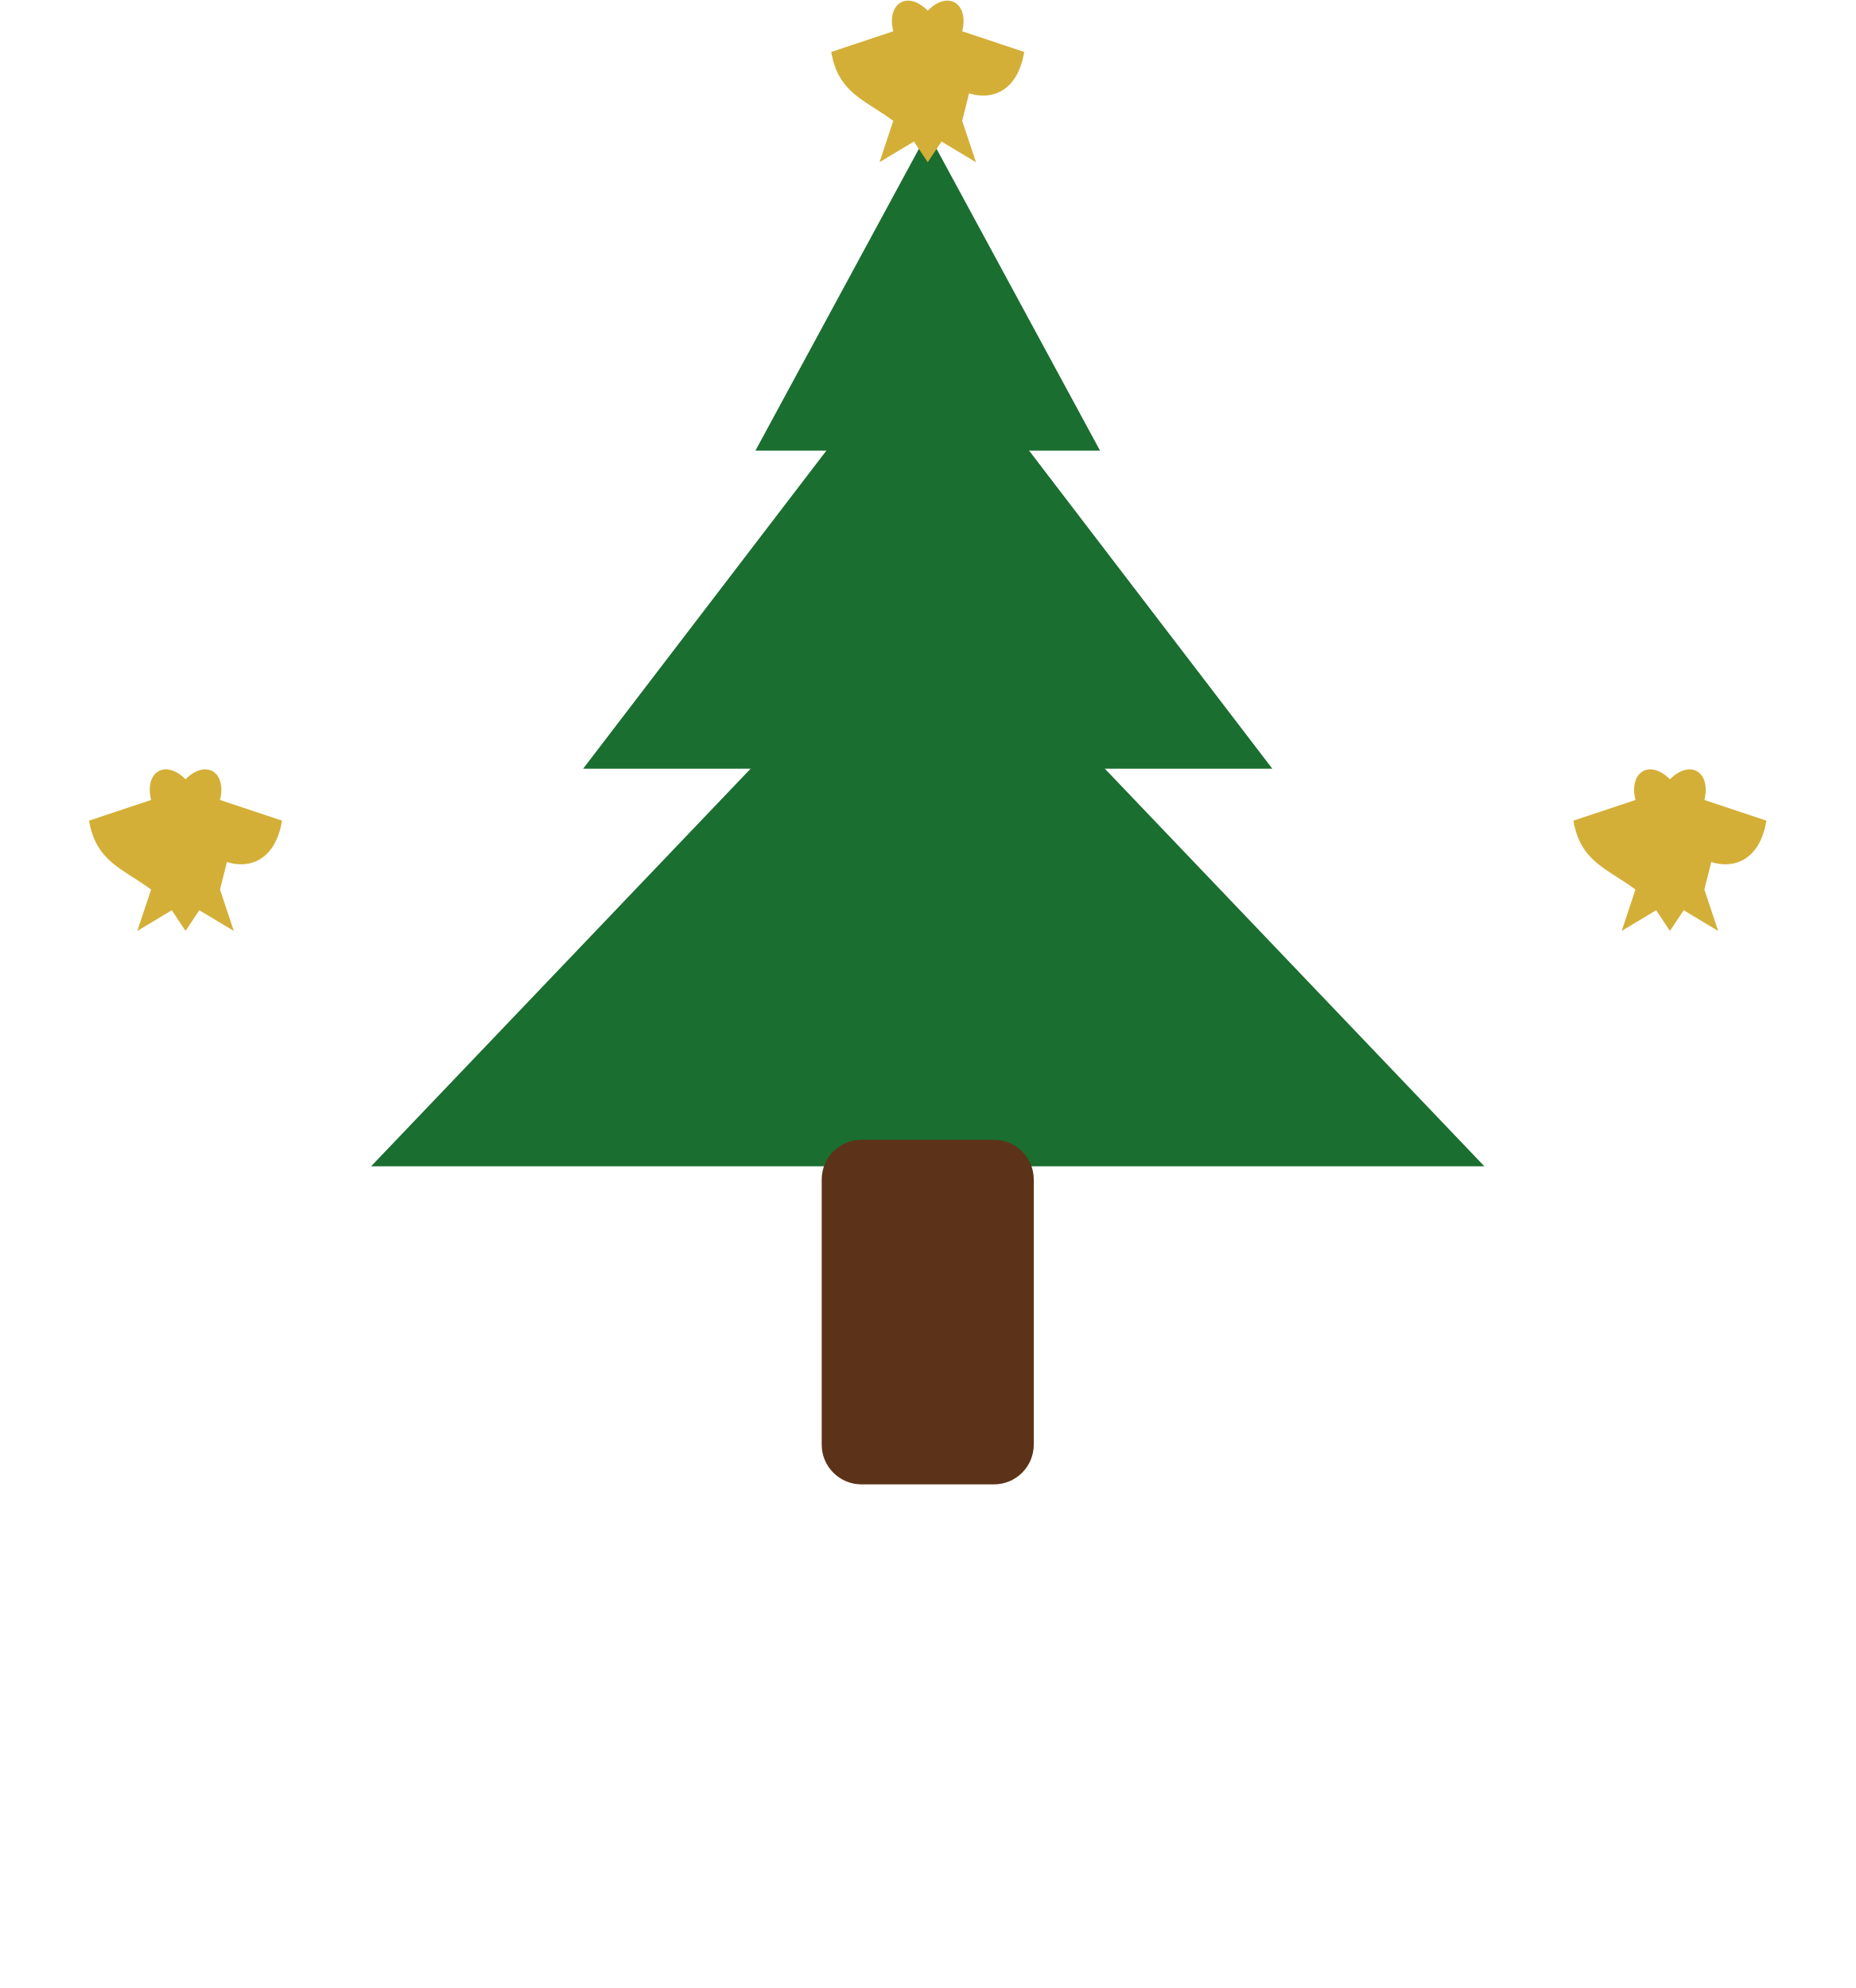
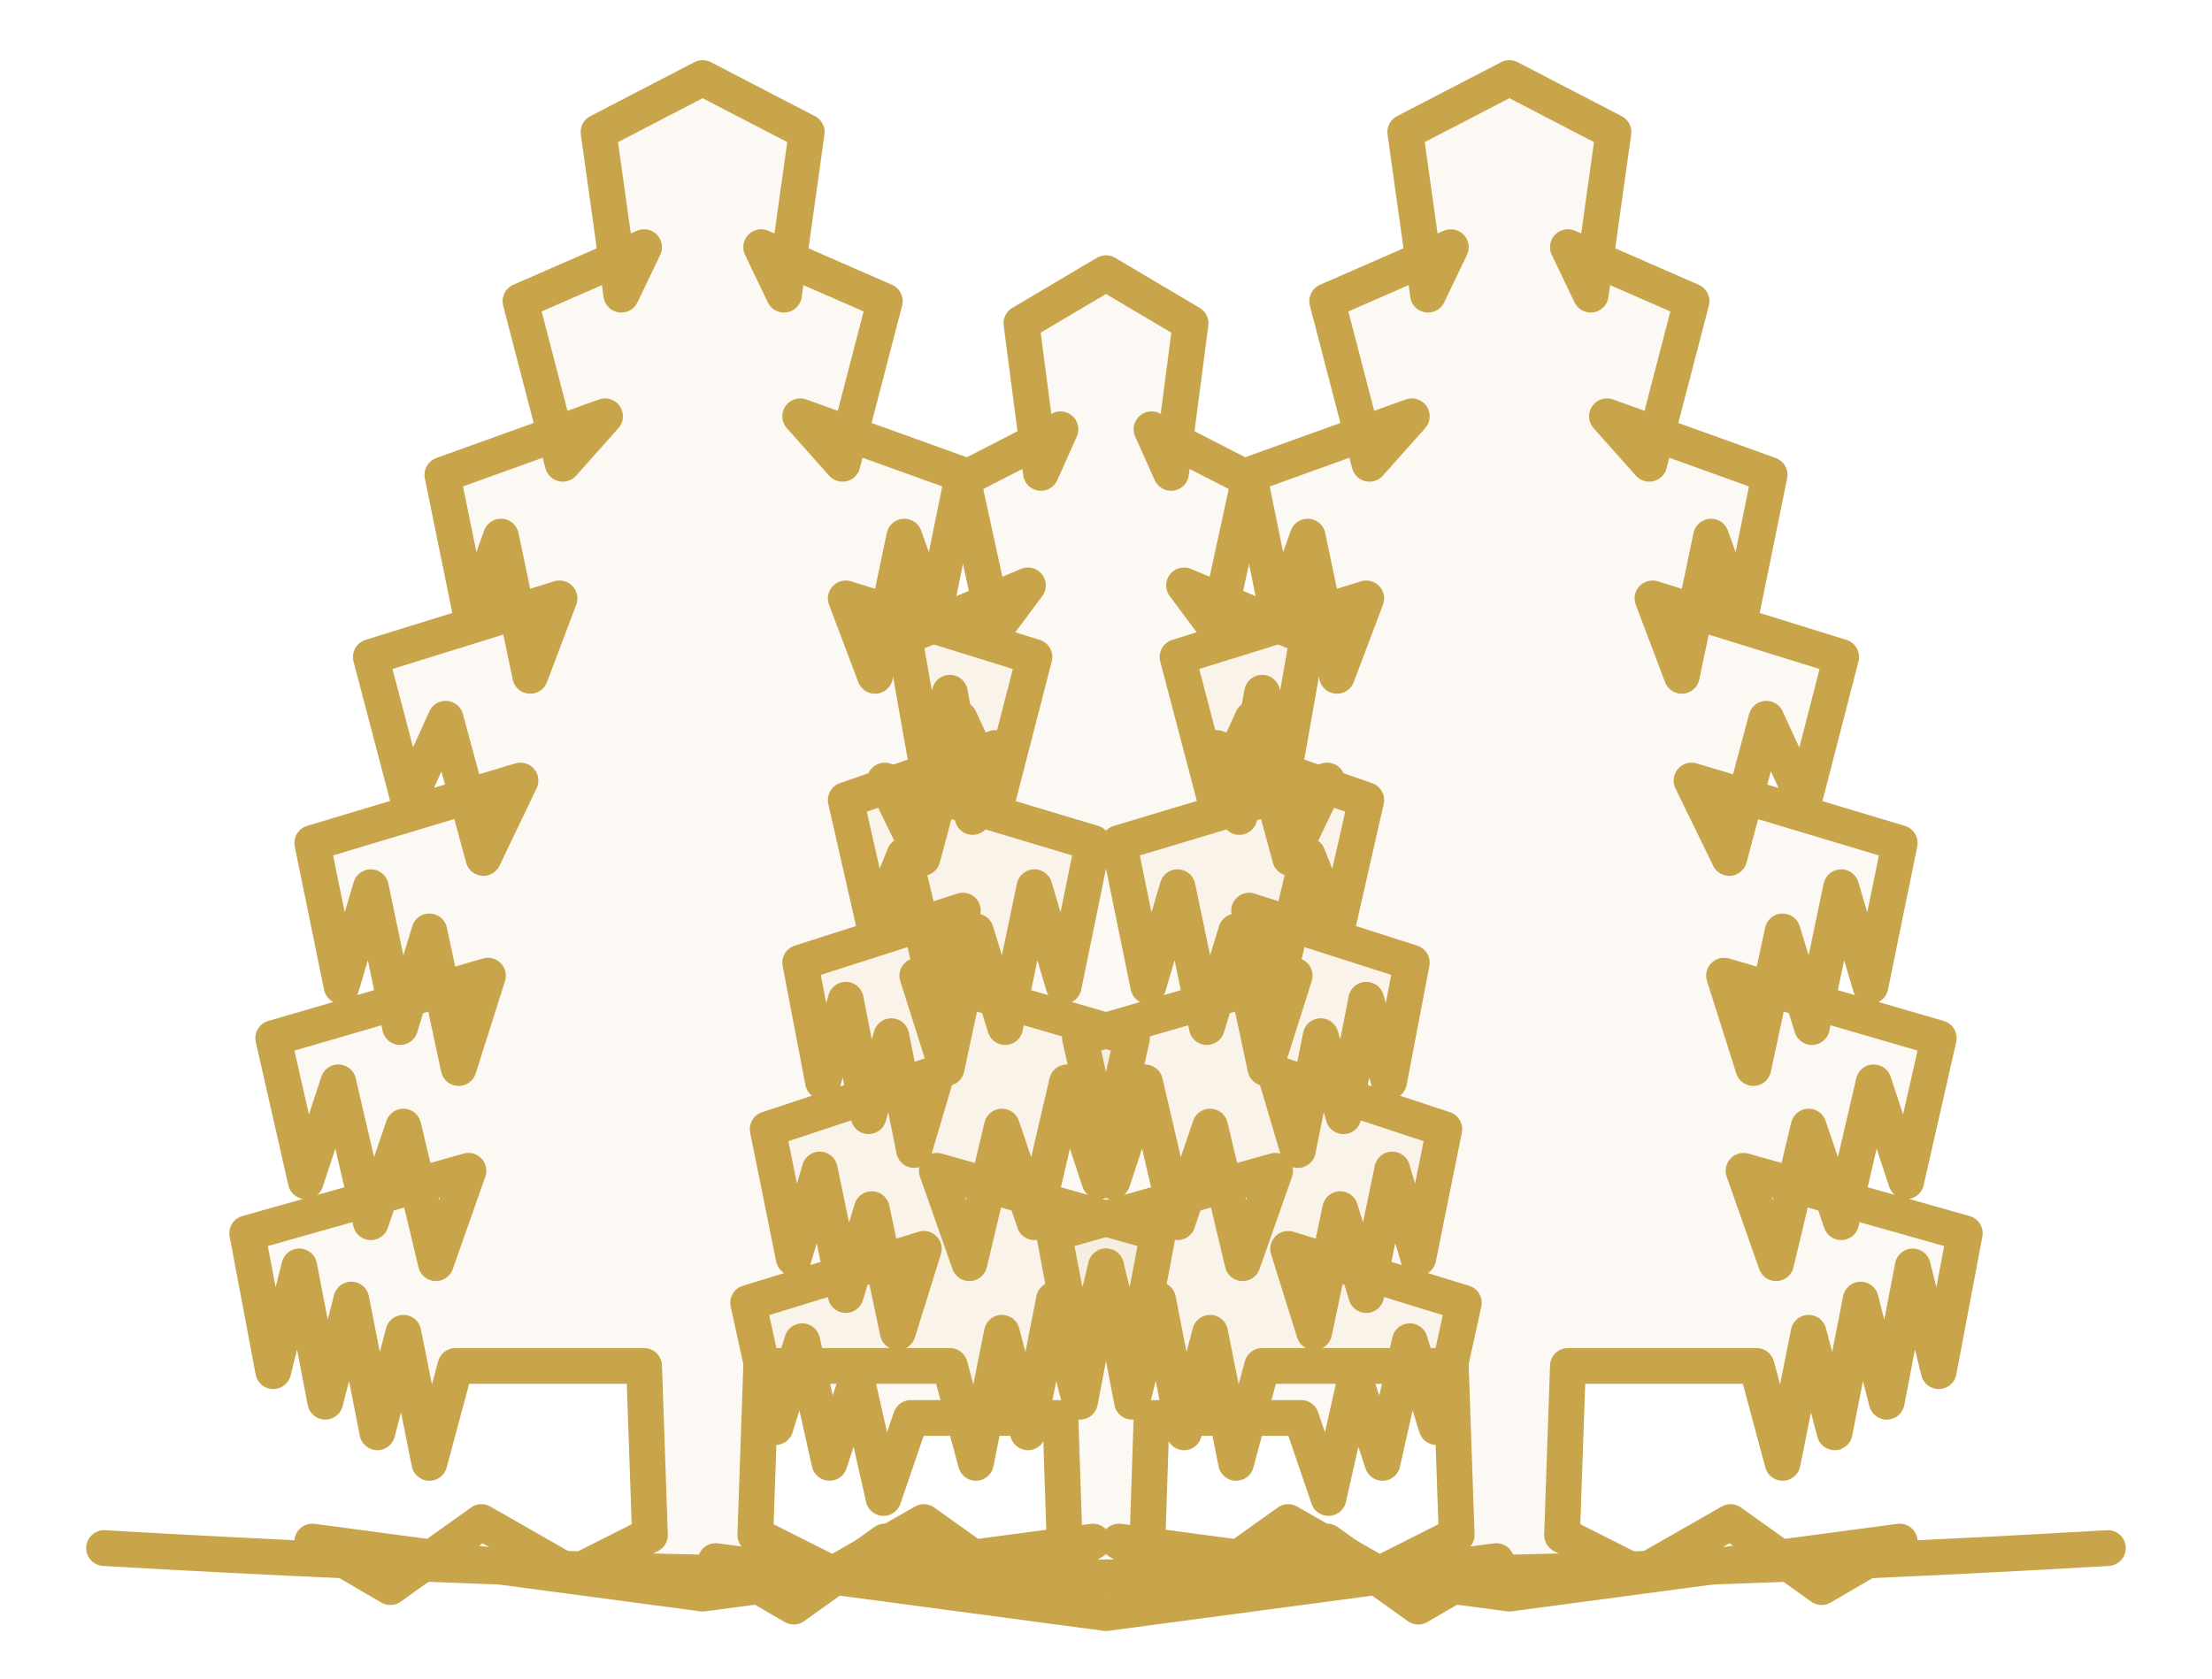
- <svg xmlns="http://www.w3.org/2000/svg" viewBox="0 0 140 150">
-   <polygon points="70,10 57,34 83,34" fill="#1A6E30" />
-   <polygon points="70,24 44,58 96,58" fill="#1A6E30" />
-   <polygon points="70,44 28,88 112,88" fill="#1A6E30" />
-   <rect x="62" y="86" width="16" height="26" rx="3" fill="#5C3318" />
-   <defs>
-     <path id="m" d="M 0,-10          C  3,-13  6,-11  5,-7          L 14,-4          C 13, 2   9, 3   6, 2          L  5, 6          L  7,12          L  2, 9          L  0,12          L -2, 9          L -7,12          L -5, 6          C -9, 3 -13, 2 -14,-4          L -5,-7          C -6,-11 -3,-13  0,-10          Z" fill="#D4AF37" />
-   </defs>
-   <use href="#m" transform="translate(70,6) scale(0.52)" />
-   <use href="#m" transform="translate(14,64) scale(0.52)" />
-   <use href="#m" transform="translate(126,64) scale(0.52)" />
+ <svg xmlns="http://www.w3.org/2000/svg" viewBox="0 0 340 258">
+   <path d="M 170,42 L 170.0,42.0 L 183.0,49.7 L 180.0,72.7 L 177.0,66.0 L 177.0,66.0 L 192.0,73.7 L 187.0,96.7 L 182.0,90.0 L 182.0,90.0 L 201.0,98.0 L 197.5,117.8 L 194.0,106.5 L 190.5,125.6 L 187.0,115.0 L 187.0,115.0 L 210.0,123.0 L 205.5,142.8 L 201.0,131.5 L 196.5,150.6 L 192.0,140.0 L 192.0,140.0 L 217.0,148.0 L 213.5,166.3 L 210.0,153.7 L 206.5,171.6 L 203.0,159.3 L 199.5,176.8 L 196.0,165.0 L 196.0,165.0 L 222.0,173.6 L 218.0,193.4 L 214.0,179.8 L 210.0,199.1 L 206.0,185.9 L 202.0,204.8 L 198.0,192.0 L 198.0,192.0 L 225.0,200.3 L 220.8,219.4 L 216.7,206.2 L 212.5,224.9 L 208.3,212.1 L 204.2,230.3 L 200.0,218.0 L 177.0,218.0 L 176.3,239.0 L 176.3,239.0 L 190.0,245.0 L 204.0,237.0 L 218.0,247.0 L 230.0,240.0 L 170,248 L 110.0,240.0 L 122.0,247.0 L 136.0,237.0 L 150.0,245.0 L 163.7,239.0 L 163.7,239.0 L 163.0,218.0 L 140.0,218.0 L 135.8,230.3 L 131.7,212.1 L 127.5,224.9 L 123.3,206.2 L 119.2,219.4 L 115.0,200.3 L 142.0,192.0 L 142.0,192.0 L 138.0,204.8 L 134.0,185.9 L 130.0,199.1 L 126.0,179.8 L 122.0,193.4 L 118.0,173.6 L 144.0,165.0 L 144.0,165.0 L 140.5,176.8 L 137.0,159.3 L 133.5,171.6 L 130.0,153.7 L 126.5,166.3 L 123.0,148.0 L 148.0,140.0 L 148.0,140.0 L 143.5,150.6 L 139.0,131.5 L 134.5,142.8 L 130.0,123.0 L 153.0,115.0 L 153.0,115.0 L 149.5,125.6 L 146.0,106.5 L 142.5,117.8 L 139.0,98.0 L 158.0,90.0 L 158.0,90.0 L 153.0,96.7 L 148.0,73.7 L 163.0,66.0 L 163.0,66.0 L 160.0,72.7 L 157.0,49.7 L 170.0,42.0 Z" fill="rgba(200,164,74,0.06)" stroke="#C8A44A" stroke-width="5.5" stroke-linejoin="round" stroke-linecap="round" />
+   <path d="M 108,12 L 108.0,12.0 L 124.0,20.3 L 120.5,45.3 L 117.0,38.0 L 117.0,38.0 L 136.0,46.3 L 129.5,71.3 L 123.0,64.0 L 123.0,64.0 L 148.0,73.0 L 143.5,95.1 L 139.0,82.5 L 134.5,103.9 L 130.0,92.0 L 130.0,92.0 L 159.0,101.0 L 153.3,123.1 L 147.5,110.5 L 141.8,131.9 L 136.0,120.0 L 136.0,120.0 L 168.0,129.6 L 163.5,151.6 L 159.0,136.4 L 154.5,157.9 L 150.0,143.2 L 145.5,164.2 L 141.0,150.0 L 141.0,150.0 L 174.0,159.6 L 169.0,181.6 L 164.0,166.4 L 159.0,187.9 L 154.0,173.2 L 149.0,194.2 L 144.0,180.0 L 144.0,180.0 L 178.0,189.6 L 174.0,210.8 L 170.0,194.7 L 166.0,215.5 L 162.0,199.8 L 158.0,220.2 L 154.0,204.9 L 150.0,224.9 L 146.0,210.0 L 117.0,210.0 L 116.1,236.0 L 116.1,236.0 L 128.0,242.0 L 142.0,234.0 L 156.0,244.0 L 168.0,237.0 L 108,245 L 48.0,237.0 L 60.0,244.0 L 74.0,234.0 L 88.0,242.0 L 99.9,236.0 L 99.9,236.0 L 99.0,210.0 L 70.0,210.0 L 66.0,224.9 L 62.0,204.9 L 58.0,220.2 L 54.0,199.8 L 50.0,215.5 L 46.0,194.7 L 42.0,210.8 L 38.0,189.6 L 72.0,180.0 L 72.0,180.0 L 67.0,194.2 L 62.0,173.2 L 57.0,187.9 L 52.0,166.4 L 47.0,181.6 L 42.0,159.6 L 75.0,150.0 L 75.0,150.0 L 70.5,164.2 L 66.0,143.2 L 61.5,157.9 L 57.0,136.4 L 52.5,151.6 L 48.0,129.6 L 80.0,120.0 L 80.0,120.0 L 74.3,131.9 L 68.5,110.5 L 62.8,123.1 L 57.0,101.0 L 86.0,92.0 L 86.0,92.0 L 81.5,103.9 L 77.0,82.5 L 72.5,95.1 L 68.0,73.0 L 93.0,64.0 L 93.0,64.0 L 86.5,71.3 L 80.0,46.3 L 99.0,38.0 L 99.0,38.0 L 95.5,45.3 L 92.0,20.3 L 108.0,12.0 Z" fill="rgba(200,164,74,0.06)" stroke="#C8A44A" stroke-width="5.5" stroke-linejoin="round" stroke-linecap="round" />
+   <path d="M 232,12 L 232.0,12.0 L 248.0,20.3 L 244.5,45.3 L 241.0,38.0 L 241.0,38.0 L 260.0,46.3 L 253.5,71.3 L 247.0,64.0 L 247.0,64.0 L 272.0,73.0 L 267.5,95.1 L 263.0,82.5 L 258.5,103.9 L 254.0,92.0 L 254.0,92.0 L 283.0,101.0 L 277.3,123.1 L 271.5,110.5 L 265.8,131.9 L 260.0,120.0 L 260.0,120.0 L 292.0,129.6 L 287.5,151.6 L 283.0,136.4 L 278.5,157.9 L 274.0,143.2 L 269.5,164.2 L 265.0,150.0 L 265.0,150.0 L 298.0,159.6 L 293.0,181.6 L 288.0,166.4 L 283.0,187.9 L 278.0,173.2 L 273.0,194.2 L 268.0,180.0 L 268.0,180.0 L 302.0,189.6 L 298.0,210.8 L 294.0,194.7 L 290.0,215.5 L 286.0,199.8 L 282.0,220.2 L 278.0,204.9 L 274.0,224.9 L 270.0,210.0 L 241.0,210.0 L 240.1,236.0 L 240.1,236.0 L 252.0,242.0 L 266.0,234.0 L 280.0,244.0 L 292.0,237.0 L 232,245 L 172.0,237.0 L 184.0,244.0 L 198.0,234.0 L 212.0,242.0 L 223.9,236.0 L 223.9,236.0 L 223.0,210.0 L 194.0,210.0 L 190.0,224.9 L 186.0,204.9 L 182.0,220.2 L 178.0,199.8 L 174.0,215.5 L 170.0,194.7 L 166.0,210.8 L 162.0,189.6 L 196.0,180.0 L 196.0,180.0 L 191.0,194.2 L 186.0,173.2 L 181.0,187.9 L 176.0,166.4 L 171.0,181.6 L 166.0,159.6 L 199.0,150.0 L 199.0,150.0 L 194.5,164.2 L 190.0,143.2 L 185.5,157.9 L 181.0,136.4 L 176.5,151.6 L 172.0,129.6 L 204.0,120.0 L 204.0,120.0 L 198.3,131.9 L 192.5,110.5 L 186.8,123.1 L 181.0,101.0 L 210.0,92.0 L 210.0,92.0 L 205.5,103.9 L 201.0,82.5 L 196.5,95.1 L 192.0,73.0 L 217.0,64.0 L 217.0,64.0 L 210.5,71.3 L 204.0,46.3 L 223.0,38.0 L 223.0,38.0 L 219.5,45.3 L 216.0,20.3 L 232.0,12.0 Z" fill="rgba(200,164,74,0.06)" stroke="#C8A44A" stroke-width="5.5" stroke-linejoin="round" stroke-linecap="round" />
+   <path d="M 16,238 Q 170,247 324,238" fill="none" stroke="#C8A44A" stroke-width="5.5" stroke-linecap="round" />
</svg>
